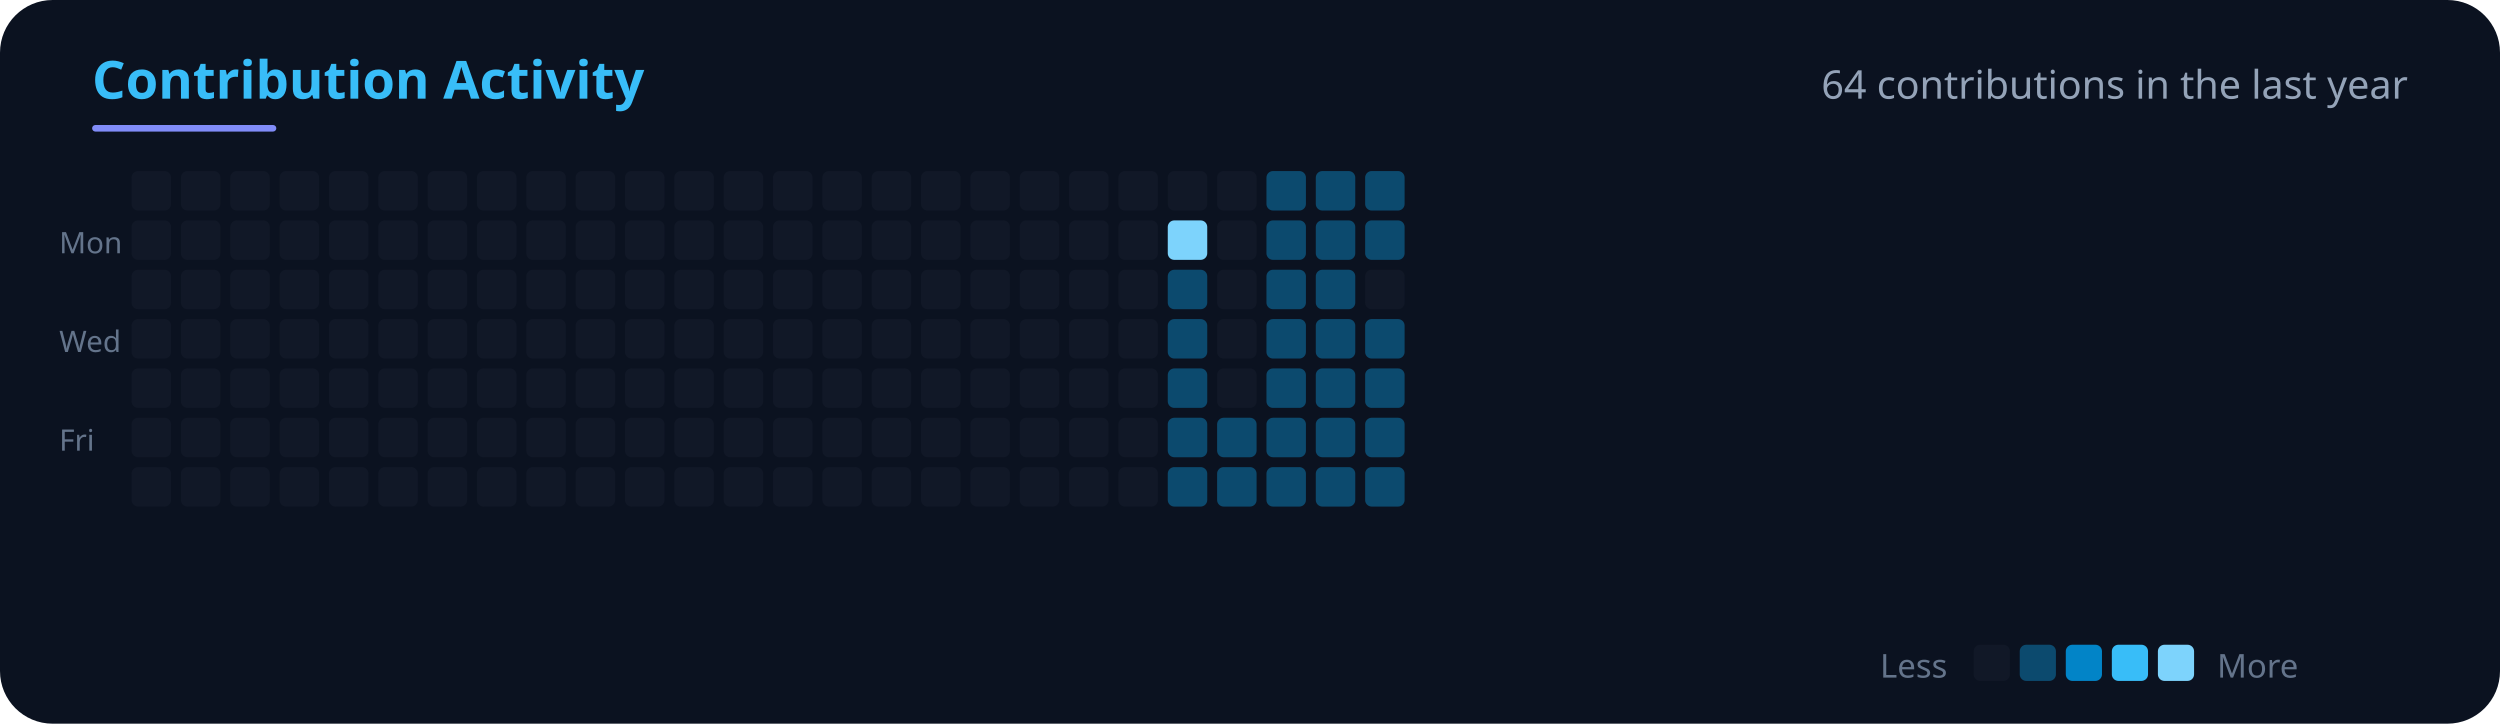
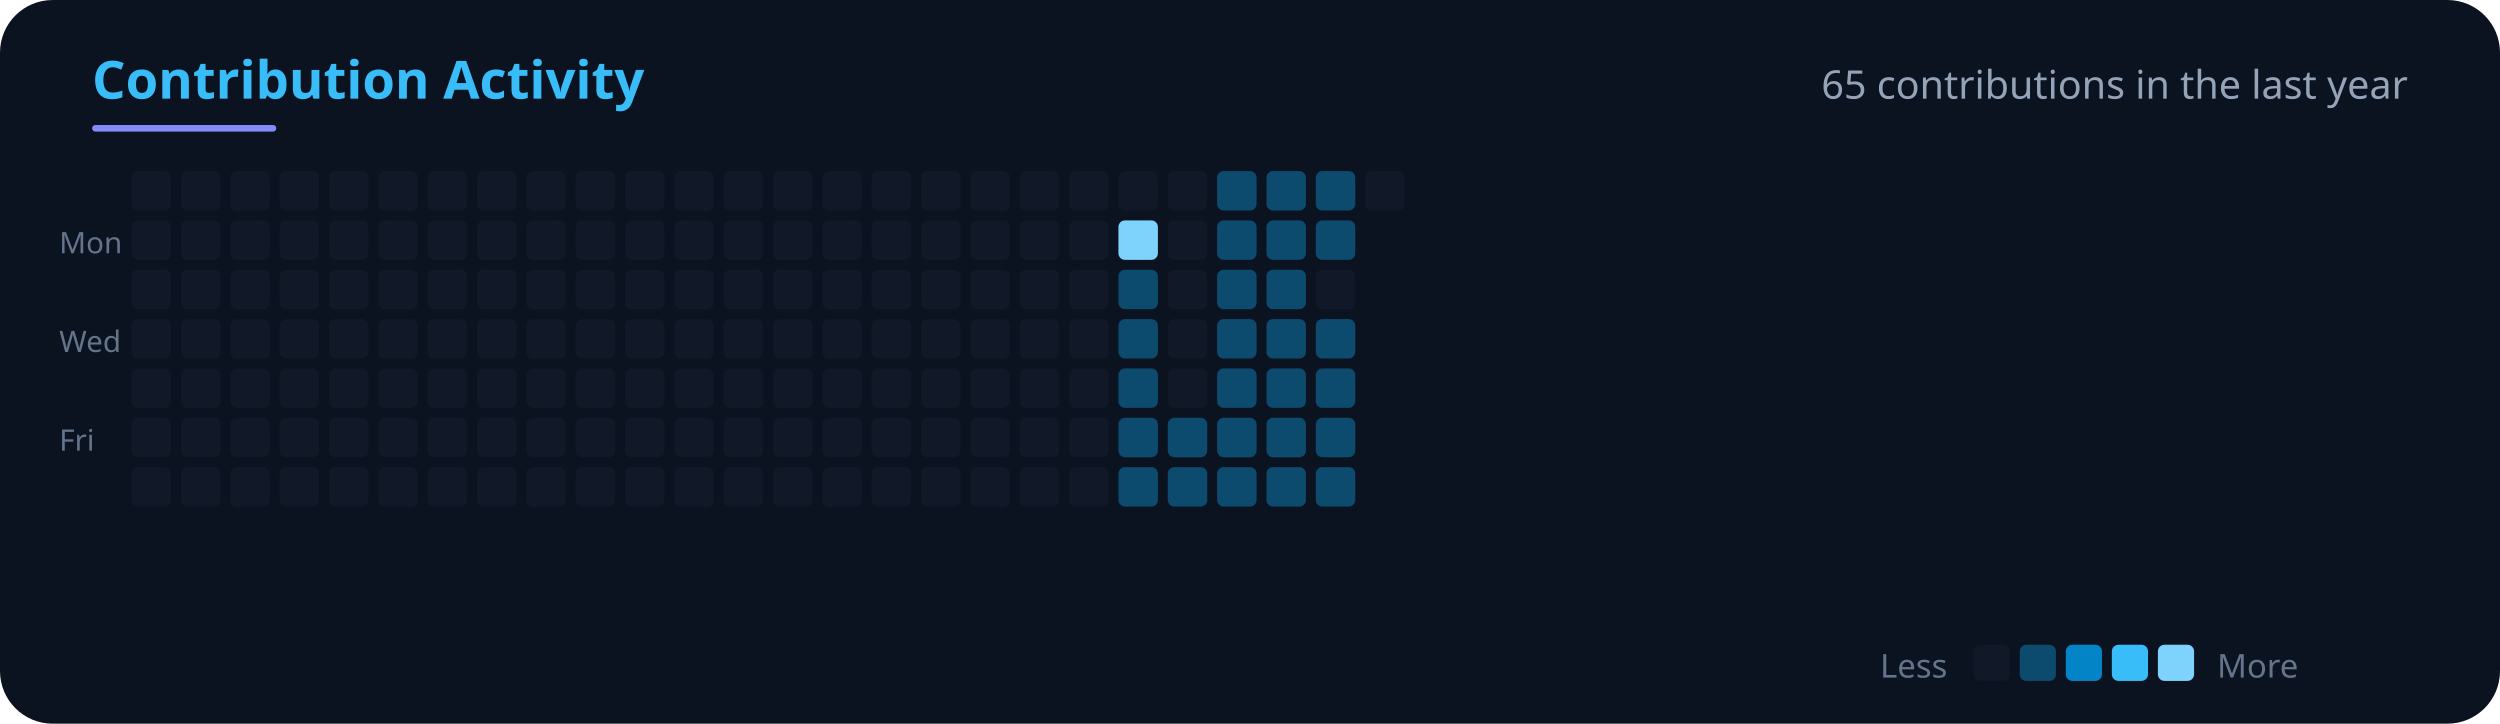
<svg xmlns="http://www.w3.org/2000/svg" width="760" height="220" viewBox="0 0 760 220" role="img">
  <rect width="100%" height="100%" rx="16" fill="#0B1220" />
  <text x="28" y="30" fill="#38BDF8" font-family="Segoe UI, Ubuntu, sans-serif" font-size="16" font-weight="700">Contribution Activity</text>
-   <text x="732" y="30" text-anchor="end" fill="#94A3B8" font-family="Segoe UI, Ubuntu, sans-serif" font-size="12">64 contributions in the last year</text>
+   <text x="732" y="30" text-anchor="end" fill="#94A3B8" font-family="Segoe UI, Ubuntu, sans-serif" font-size="12">65 contributions in the last year</text>
  <rect x="28" y="38" width="56" height="2" rx="1" fill="#818CF8" />
  <text x="18" y="77" fill="#64748B" font-family="Segoe UI, Ubuntu, sans-serif" font-size="9">Mon</text>
  <text x="18" y="107" fill="#64748B" font-family="Segoe UI, Ubuntu, sans-serif" font-size="9">Wed</text>
  <text x="18" y="137" fill="#64748B" font-family="Segoe UI, Ubuntu, sans-serif" font-size="9">Fri</text>
  <rect x="40" y="52" width="12" height="12" rx="2" fill="#111827" />
  <rect x="40" y="67" width="12" height="12" rx="2" fill="#111827" />
  <rect x="40" y="82" width="12" height="12" rx="2" fill="#111827" />
  <rect x="40" y="97" width="12" height="12" rx="2" fill="#111827" />
  <rect x="40" y="112" width="12" height="12" rx="2" fill="#111827" />
  <rect x="40" y="127" width="12" height="12" rx="2" fill="#111827" />
  <rect x="40" y="142" width="12" height="12" rx="2" fill="#111827" />
  <rect x="55" y="52" width="12" height="12" rx="2" fill="#111827" />
  <rect x="55" y="67" width="12" height="12" rx="2" fill="#111827" />
  <rect x="55" y="82" width="12" height="12" rx="2" fill="#111827" />
  <rect x="55" y="97" width="12" height="12" rx="2" fill="#111827" />
  <rect x="55" y="112" width="12" height="12" rx="2" fill="#111827" />
  <rect x="55" y="127" width="12" height="12" rx="2" fill="#111827" />
  <rect x="55" y="142" width="12" height="12" rx="2" fill="#111827" />
  <rect x="70" y="52" width="12" height="12" rx="2" fill="#111827" />
  <rect x="70" y="67" width="12" height="12" rx="2" fill="#111827" />
  <rect x="70" y="82" width="12" height="12" rx="2" fill="#111827" />
  <rect x="70" y="97" width="12" height="12" rx="2" fill="#111827" />
  <rect x="70" y="112" width="12" height="12" rx="2" fill="#111827" />
  <rect x="70" y="127" width="12" height="12" rx="2" fill="#111827" />
  <rect x="70" y="142" width="12" height="12" rx="2" fill="#111827" />
  <rect x="85" y="52" width="12" height="12" rx="2" fill="#111827" />
  <rect x="85" y="67" width="12" height="12" rx="2" fill="#111827" />
  <rect x="85" y="82" width="12" height="12" rx="2" fill="#111827" />
  <rect x="85" y="97" width="12" height="12" rx="2" fill="#111827" />
  <rect x="85" y="112" width="12" height="12" rx="2" fill="#111827" />
  <rect x="85" y="127" width="12" height="12" rx="2" fill="#111827" />
  <rect x="85" y="142" width="12" height="12" rx="2" fill="#111827" />
  <rect x="100" y="52" width="12" height="12" rx="2" fill="#111827" />
  <rect x="100" y="67" width="12" height="12" rx="2" fill="#111827" />
  <rect x="100" y="82" width="12" height="12" rx="2" fill="#111827" />
  <rect x="100" y="97" width="12" height="12" rx="2" fill="#111827" />
  <rect x="100" y="112" width="12" height="12" rx="2" fill="#111827" />
  <rect x="100" y="127" width="12" height="12" rx="2" fill="#111827" />
  <rect x="100" y="142" width="12" height="12" rx="2" fill="#111827" />
  <rect x="115" y="52" width="12" height="12" rx="2" fill="#111827" />
  <rect x="115" y="67" width="12" height="12" rx="2" fill="#111827" />
  <rect x="115" y="82" width="12" height="12" rx="2" fill="#111827" />
  <rect x="115" y="97" width="12" height="12" rx="2" fill="#111827" />
  <rect x="115" y="112" width="12" height="12" rx="2" fill="#111827" />
  <rect x="115" y="127" width="12" height="12" rx="2" fill="#111827" />
  <rect x="115" y="142" width="12" height="12" rx="2" fill="#111827" />
  <rect x="130" y="52" width="12" height="12" rx="2" fill="#111827" />
  <rect x="130" y="67" width="12" height="12" rx="2" fill="#111827" />
  <rect x="130" y="82" width="12" height="12" rx="2" fill="#111827" />
  <rect x="130" y="97" width="12" height="12" rx="2" fill="#111827" />
  <rect x="130" y="112" width="12" height="12" rx="2" fill="#111827" />
  <rect x="130" y="127" width="12" height="12" rx="2" fill="#111827" />
  <rect x="130" y="142" width="12" height="12" rx="2" fill="#111827" />
  <rect x="145" y="52" width="12" height="12" rx="2" fill="#111827" />
  <rect x="145" y="67" width="12" height="12" rx="2" fill="#111827" />
  <rect x="145" y="82" width="12" height="12" rx="2" fill="#111827" />
  <rect x="145" y="97" width="12" height="12" rx="2" fill="#111827" />
  <rect x="145" y="112" width="12" height="12" rx="2" fill="#111827" />
  <rect x="145" y="127" width="12" height="12" rx="2" fill="#111827" />
  <rect x="145" y="142" width="12" height="12" rx="2" fill="#111827" />
  <rect x="160" y="52" width="12" height="12" rx="2" fill="#111827" />
  <rect x="160" y="67" width="12" height="12" rx="2" fill="#111827" />
  <rect x="160" y="82" width="12" height="12" rx="2" fill="#111827" />
  <rect x="160" y="97" width="12" height="12" rx="2" fill="#111827" />
  <rect x="160" y="112" width="12" height="12" rx="2" fill="#111827" />
  <rect x="160" y="127" width="12" height="12" rx="2" fill="#111827" />
  <rect x="160" y="142" width="12" height="12" rx="2" fill="#111827" />
  <rect x="175" y="52" width="12" height="12" rx="2" fill="#111827" />
  <rect x="175" y="67" width="12" height="12" rx="2" fill="#111827" />
  <rect x="175" y="82" width="12" height="12" rx="2" fill="#111827" />
  <rect x="175" y="97" width="12" height="12" rx="2" fill="#111827" />
  <rect x="175" y="112" width="12" height="12" rx="2" fill="#111827" />
  <rect x="175" y="127" width="12" height="12" rx="2" fill="#111827" />
  <rect x="175" y="142" width="12" height="12" rx="2" fill="#111827" />
  <rect x="190" y="52" width="12" height="12" rx="2" fill="#111827" />
  <rect x="190" y="67" width="12" height="12" rx="2" fill="#111827" />
  <rect x="190" y="82" width="12" height="12" rx="2" fill="#111827" />
  <rect x="190" y="97" width="12" height="12" rx="2" fill="#111827" />
  <rect x="190" y="112" width="12" height="12" rx="2" fill="#111827" />
  <rect x="190" y="127" width="12" height="12" rx="2" fill="#111827" />
  <rect x="190" y="142" width="12" height="12" rx="2" fill="#111827" />
  <rect x="205" y="52" width="12" height="12" rx="2" fill="#111827" />
  <rect x="205" y="67" width="12" height="12" rx="2" fill="#111827" />
  <rect x="205" y="82" width="12" height="12" rx="2" fill="#111827" />
  <rect x="205" y="97" width="12" height="12" rx="2" fill="#111827" />
  <rect x="205" y="112" width="12" height="12" rx="2" fill="#111827" />
  <rect x="205" y="127" width="12" height="12" rx="2" fill="#111827" />
  <rect x="205" y="142" width="12" height="12" rx="2" fill="#111827" />
  <rect x="220" y="52" width="12" height="12" rx="2" fill="#111827" />
  <rect x="220" y="67" width="12" height="12" rx="2" fill="#111827" />
  <rect x="220" y="82" width="12" height="12" rx="2" fill="#111827" />
  <rect x="220" y="97" width="12" height="12" rx="2" fill="#111827" />
  <rect x="220" y="112" width="12" height="12" rx="2" fill="#111827" />
  <rect x="220" y="127" width="12" height="12" rx="2" fill="#111827" />
  <rect x="220" y="142" width="12" height="12" rx="2" fill="#111827" />
  <rect x="235" y="52" width="12" height="12" rx="2" fill="#111827" />
  <rect x="235" y="67" width="12" height="12" rx="2" fill="#111827" />
  <rect x="235" y="82" width="12" height="12" rx="2" fill="#111827" />
  <rect x="235" y="97" width="12" height="12" rx="2" fill="#111827" />
  <rect x="235" y="112" width="12" height="12" rx="2" fill="#111827" />
  <rect x="235" y="127" width="12" height="12" rx="2" fill="#111827" />
  <rect x="235" y="142" width="12" height="12" rx="2" fill="#111827" />
  <rect x="250" y="52" width="12" height="12" rx="2" fill="#111827" />
  <rect x="250" y="67" width="12" height="12" rx="2" fill="#111827" />
  <rect x="250" y="82" width="12" height="12" rx="2" fill="#111827" />
  <rect x="250" y="97" width="12" height="12" rx="2" fill="#111827" />
  <rect x="250" y="112" width="12" height="12" rx="2" fill="#111827" />
  <rect x="250" y="127" width="12" height="12" rx="2" fill="#111827" />
  <rect x="250" y="142" width="12" height="12" rx="2" fill="#111827" />
  <rect x="265" y="52" width="12" height="12" rx="2" fill="#111827" />
  <rect x="265" y="67" width="12" height="12" rx="2" fill="#111827" />
  <rect x="265" y="82" width="12" height="12" rx="2" fill="#111827" />
  <rect x="265" y="97" width="12" height="12" rx="2" fill="#111827" />
  <rect x="265" y="112" width="12" height="12" rx="2" fill="#111827" />
  <rect x="265" y="127" width="12" height="12" rx="2" fill="#111827" />
  <rect x="265" y="142" width="12" height="12" rx="2" fill="#111827" />
  <rect x="280" y="52" width="12" height="12" rx="2" fill="#111827" />
  <rect x="280" y="67" width="12" height="12" rx="2" fill="#111827" />
  <rect x="280" y="82" width="12" height="12" rx="2" fill="#111827" />
  <rect x="280" y="97" width="12" height="12" rx="2" fill="#111827" />
  <rect x="280" y="112" width="12" height="12" rx="2" fill="#111827" />
  <rect x="280" y="127" width="12" height="12" rx="2" fill="#111827" />
  <rect x="280" y="142" width="12" height="12" rx="2" fill="#111827" />
  <rect x="295" y="52" width="12" height="12" rx="2" fill="#111827" />
  <rect x="295" y="67" width="12" height="12" rx="2" fill="#111827" />
  <rect x="295" y="82" width="12" height="12" rx="2" fill="#111827" />
  <rect x="295" y="97" width="12" height="12" rx="2" fill="#111827" />
  <rect x="295" y="112" width="12" height="12" rx="2" fill="#111827" />
  <rect x="295" y="127" width="12" height="12" rx="2" fill="#111827" />
  <rect x="295" y="142" width="12" height="12" rx="2" fill="#111827" />
  <rect x="310" y="52" width="12" height="12" rx="2" fill="#111827" />
  <rect x="310" y="67" width="12" height="12" rx="2" fill="#111827" />
  <rect x="310" y="82" width="12" height="12" rx="2" fill="#111827" />
  <rect x="310" y="97" width="12" height="12" rx="2" fill="#111827" />
  <rect x="310" y="112" width="12" height="12" rx="2" fill="#111827" />
  <rect x="310" y="127" width="12" height="12" rx="2" fill="#111827" />
  <rect x="310" y="142" width="12" height="12" rx="2" fill="#111827" />
  <rect x="325" y="52" width="12" height="12" rx="2" fill="#111827" />
  <rect x="325" y="67" width="12" height="12" rx="2" fill="#111827" />
  <rect x="325" y="82" width="12" height="12" rx="2" fill="#111827" />
  <rect x="325" y="97" width="12" height="12" rx="2" fill="#111827" />
  <rect x="325" y="112" width="12" height="12" rx="2" fill="#111827" />
  <rect x="325" y="127" width="12" height="12" rx="2" fill="#111827" />
  <rect x="325" y="142" width="12" height="12" rx="2" fill="#111827" />
  <rect x="340" y="52" width="12" height="12" rx="2" fill="#111827" />
-   <rect x="340" y="67" width="12" height="12" rx="2" fill="#111827" />
-   <rect x="340" y="82" width="12" height="12" rx="2" fill="#111827" />
-   <rect x="340" y="97" width="12" height="12" rx="2" fill="#111827" />
-   <rect x="340" y="112" width="12" height="12" rx="2" fill="#111827" />
-   <rect x="340" y="127" width="12" height="12" rx="2" fill="#111827" />
-   <rect x="340" y="142" width="12" height="12" rx="2" fill="#111827" />
+   <rect x="340" y="67" width="12" height="12" rx="2" fill="#7DD3FC" />
+   <rect x="340" y="82" width="12" height="12" rx="2" fill="#0C4A6E" />
+   <rect x="340" y="97" width="12" height="12" rx="2" fill="#0C4A6E" />
+   <rect x="340" y="112" width="12" height="12" rx="2" fill="#0C4A6E" />
+   <rect x="340" y="127" width="12" height="12" rx="2" fill="#0C4A6E" />
+   <rect x="340" y="142" width="12" height="12" rx="2" fill="#0C4A6E" />
  <rect x="355" y="52" width="12" height="12" rx="2" fill="#111827" />
-   <rect x="355" y="67" width="12" height="12" rx="2" fill="#7DD3FC" />
-   <rect x="355" y="82" width="12" height="12" rx="2" fill="#0C4A6E" />
-   <rect x="355" y="97" width="12" height="12" rx="2" fill="#0C4A6E" />
-   <rect x="355" y="112" width="12" height="12" rx="2" fill="#0C4A6E" />
+   <rect x="355" y="67" width="12" height="12" rx="2" fill="#111827" />
+   <rect x="355" y="82" width="12" height="12" rx="2" fill="#111827" />
+   <rect x="355" y="97" width="12" height="12" rx="2" fill="#111827" />
+   <rect x="355" y="112" width="12" height="12" rx="2" fill="#111827" />
  <rect x="355" y="127" width="12" height="12" rx="2" fill="#0C4A6E" />
  <rect x="355" y="142" width="12" height="12" rx="2" fill="#0C4A6E" />
-   <rect x="370" y="52" width="12" height="12" rx="2" fill="#111827" />
-   <rect x="370" y="67" width="12" height="12" rx="2" fill="#111827" />
-   <rect x="370" y="82" width="12" height="12" rx="2" fill="#111827" />
-   <rect x="370" y="97" width="12" height="12" rx="2" fill="#111827" />
-   <rect x="370" y="112" width="12" height="12" rx="2" fill="#111827" />
+   <rect x="370" y="52" width="12" height="12" rx="2" fill="#0C4A6E" />
+   <rect x="370" y="67" width="12" height="12" rx="2" fill="#0C4A6E" />
+   <rect x="370" y="82" width="12" height="12" rx="2" fill="#0C4A6E" />
+   <rect x="370" y="97" width="12" height="12" rx="2" fill="#0C4A6E" />
+   <rect x="370" y="112" width="12" height="12" rx="2" fill="#0C4A6E" />
  <rect x="370" y="127" width="12" height="12" rx="2" fill="#0C4A6E" />
  <rect x="370" y="142" width="12" height="12" rx="2" fill="#0C4A6E" />
  <rect x="385" y="52" width="12" height="12" rx="2" fill="#0C4A6E" />
  <rect x="385" y="67" width="12" height="12" rx="2" fill="#0C4A6E" />
  <rect x="385" y="82" width="12" height="12" rx="2" fill="#0C4A6E" />
  <rect x="385" y="97" width="12" height="12" rx="2" fill="#0C4A6E" />
  <rect x="385" y="112" width="12" height="12" rx="2" fill="#0C4A6E" />
  <rect x="385" y="127" width="12" height="12" rx="2" fill="#0C4A6E" />
  <rect x="385" y="142" width="12" height="12" rx="2" fill="#0C4A6E" />
  <rect x="400" y="52" width="12" height="12" rx="2" fill="#0C4A6E" />
  <rect x="400" y="67" width="12" height="12" rx="2" fill="#0C4A6E" />
-   <rect x="400" y="82" width="12" height="12" rx="2" fill="#0C4A6E" />
+   <rect x="400" y="82" width="12" height="12" rx="2" fill="#111827" />
  <rect x="400" y="97" width="12" height="12" rx="2" fill="#0C4A6E" />
  <rect x="400" y="112" width="12" height="12" rx="2" fill="#0C4A6E" />
  <rect x="400" y="127" width="12" height="12" rx="2" fill="#0C4A6E" />
  <rect x="400" y="142" width="12" height="12" rx="2" fill="#0C4A6E" />
-   <rect x="415" y="52" width="12" height="12" rx="2" fill="#0C4A6E" />
-   <rect x="415" y="67" width="12" height="12" rx="2" fill="#0C4A6E" />
-   <rect x="415" y="82" width="12" height="12" rx="2" fill="#111827" />
-   <rect x="415" y="97" width="12" height="12" rx="2" fill="#0C4A6E" />
-   <rect x="415" y="112" width="12" height="12" rx="2" fill="#0C4A6E" />
-   <rect x="415" y="127" width="12" height="12" rx="2" fill="#0C4A6E" />
-   <rect x="415" y="142" width="12" height="12" rx="2" fill="#0C4A6E" />
+   <rect x="415" y="52" width="12" height="12" rx="2" fill="#111827" />
  <text x="592" y="206" text-anchor="end" fill="#64748B" font-size="10" font-family="Segoe UI, Ubuntu, sans-serif">Less</text>
  <rect x="600" y="196" width="11" height="11" rx="2" fill="#111827" />
  <rect x="614" y="196" width="11" height="11" rx="2" fill="#0C4A6E" />
  <rect x="628" y="196" width="11" height="11" rx="2" fill="#0284C7" />
  <rect x="642" y="196" width="11" height="11" rx="2" fill="#38BDF8" />
  <rect x="656" y="196" width="11" height="11" rx="2" fill="#7DD3FC" />
  <text x="674" y="206" fill="#64748B" font-size="10" font-family="Segoe UI, Ubuntu, sans-serif">More</text>
</svg>
